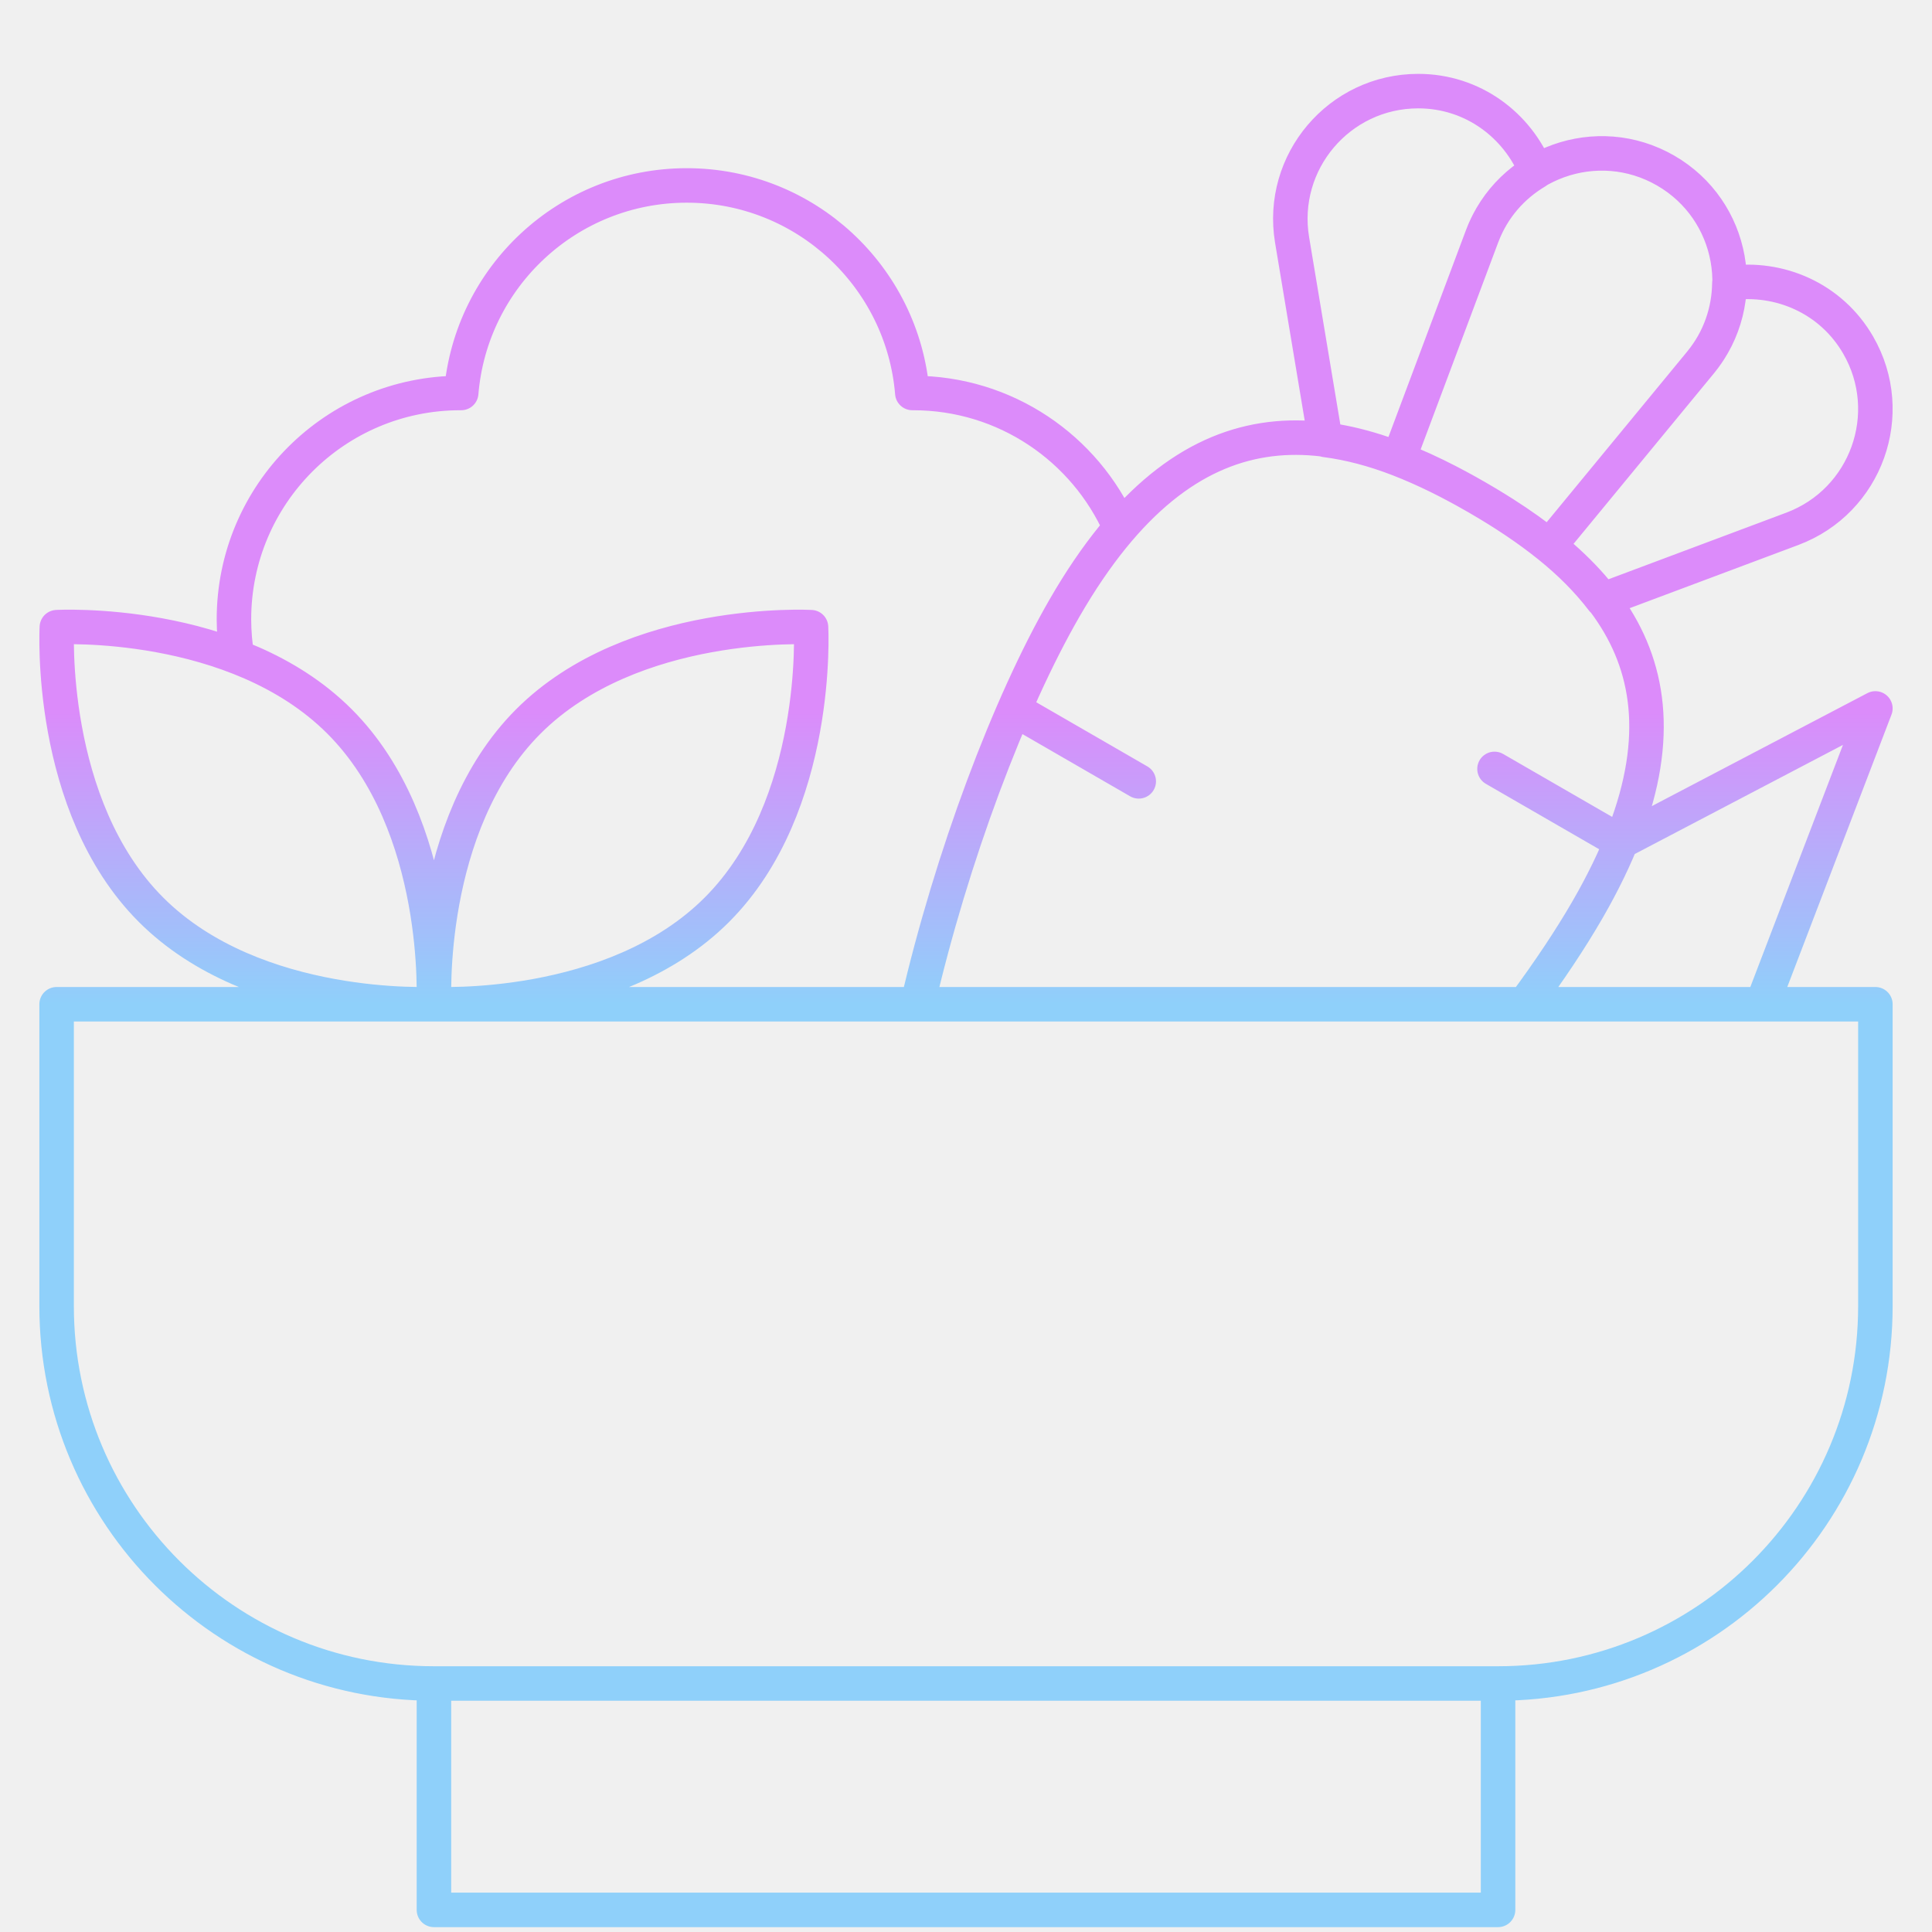
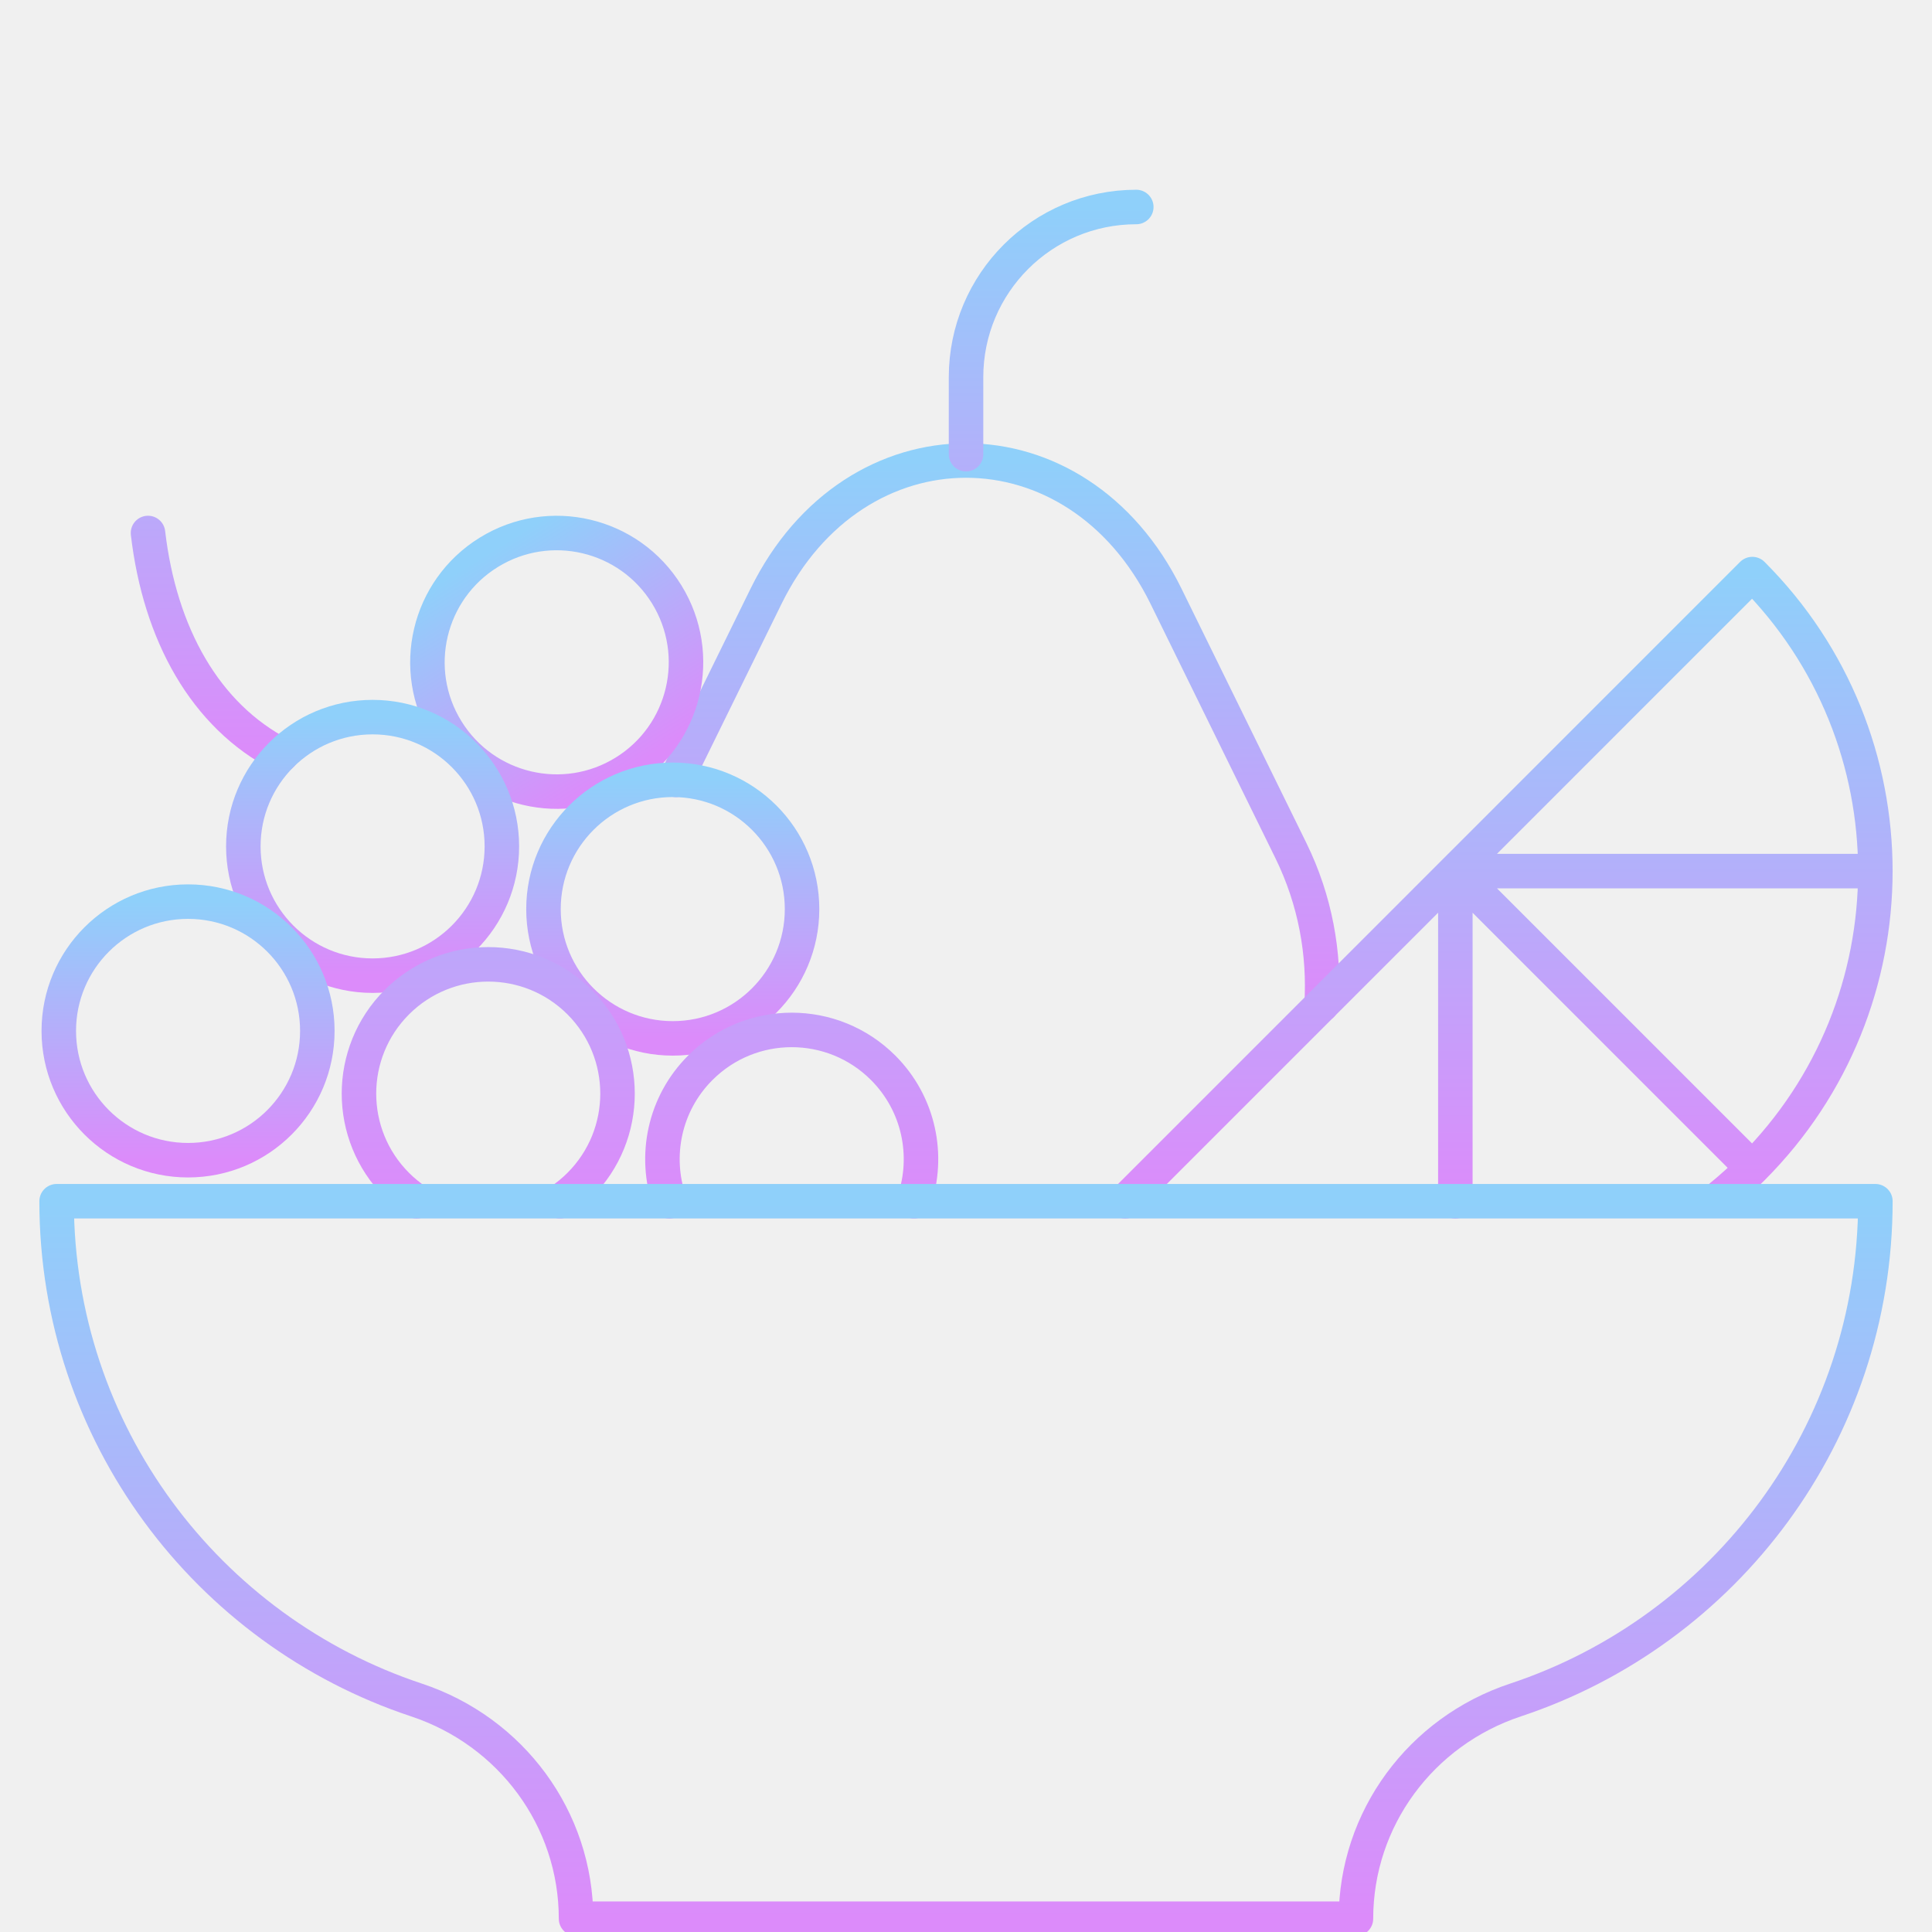
<svg xmlns="http://www.w3.org/2000/svg" width="56" height="56" viewBox="0 0 56 56" fill="none">
-   <mask id="mask0_376_7272" style="mask-type:luminance" maskUnits="userSpaceOnUse" x="0" y="0" width="56" height="56">
-     <path d="M55.5 55.5V0.5H0.5V55.5H55.5Z" fill="white" stroke="white" />
-   </mask>
-   <g mask="url(#mask0_376_7272)">
-     <path d="M43.422 48.797H12.578M43.422 48.797V55.359H12.578V48.797M43.422 48.797C49.462 48.797 54.359 43.9 54.359 37.859V29.109H1.641V37.859C1.641 43.9 6.537 48.797 12.578 48.797M49.289 10.509L44.908 15.83M49.289 10.509C49.85 9.828 50.117 9.015 50.127 8.208C51.566 8.004 53.071 8.636 53.861 10.004C55.006 11.987 54.096 14.524 51.952 15.328L46.45 17.389C46.02 16.826 45.502 16.308 44.908 15.83M49.289 10.509C50.744 8.741 50.264 6.089 48.28 4.944C46.297 3.799 43.76 4.709 42.957 6.853M44.908 15.83C44.278 15.322 43.572 14.855 42.812 14.416M40.539 13.307C41.293 13.599 42.052 13.977 42.812 14.416M40.539 13.307L42.957 6.853M40.539 13.307C39.827 13.032 39.12 12.842 38.418 12.752L37.452 6.956C37.076 4.697 38.818 2.641 41.108 2.641C42.688 2.641 43.987 3.628 44.53 4.976C43.836 5.389 43.266 6.027 42.957 6.853M42.812 14.416C46.997 16.832 49.639 20.091 46.014 26.369C45.525 27.216 44.906 28.144 44.193 29.109H26.595C27.586 24.833 29.251 20.404 30.859 17.619C34.483 11.341 38.627 12 42.812 14.416ZM43.319 22.287L46.981 24.401L54.359 20.534L51.078 29.109M29.399 20.564L33.007 22.648M6.873 19.04C6.812 18.681 6.782 18.317 6.781 17.953C6.781 14.329 9.719 11.391 13.344 11.391C13.352 11.391 13.36 11.391 13.368 11.391C13.646 8.023 16.466 5.375 19.906 5.375C23.346 5.375 26.166 8.023 26.444 11.391C26.453 11.391 26.46 11.391 26.469 11.391C29.15 11.391 31.454 12.999 32.473 15.304M20.778 26.371C17.761 29.388 12.585 29.102 12.585 29.102C12.585 29.102 12.3 23.926 15.316 20.91C18.332 17.894 23.508 18.179 23.508 18.179C23.508 18.179 23.794 23.355 20.778 26.371ZM9.84 20.91C12.857 23.926 12.571 29.102 12.571 29.102C12.571 29.102 7.395 29.387 4.379 26.371C1.362 23.355 1.648 18.179 1.648 18.179C1.648 18.179 6.824 17.893 9.84 20.91Z" stroke="url(#paint0_linear_376_7272)" stroke-miterlimit="10" stroke-linecap="round" stroke-linejoin="round" />
+   <g clip-path="url(#clip0_1264_4560)">
+     <path d="M19.59 22.605L20.393 20.97L22.203 17.285C24.779 12.036 31.222 12.036 33.799 17.285L35.608 20.97L37.417 24.654C38.127 26.1 38.397 27.646 38.307 29.127" stroke="url(#paint0_linear_1264_4560)" stroke-miterlimit="10" stroke-linecap="round" stroke-linejoin="round" />
+     <path d="M28.001 13.165V10.935C28.001 8.209 30.21 6 32.936 6M8.151 21.883C5.943 20.745 4.632 18.374 4.29 15.449" stroke="url(#paint1_linear_1264_4560)" stroke-miterlimit="10" stroke-linecap="round" stroke-linejoin="round" />
+     <path d="M18.106 22.385C19.867 21.297 20.412 18.988 19.324 17.227C18.236 15.467 15.927 14.922 14.167 16.01C12.406 17.098 11.861 19.407 12.949 21.167C14.037 22.928 16.346 23.473 18.106 22.385Z" stroke="url(#paint2_linear_1264_4560)" stroke-miterlimit="10" stroke-linecap="round" stroke-linejoin="round" />
+     <path d="M10.8 28.28C12.869 28.28 14.547 26.602 14.547 24.533C14.547 22.463 12.869 20.786 10.8 20.786C8.73 20.786 7.053 22.463 7.053 24.533C7.053 26.602 8.73 28.28 10.8 28.28Z" stroke="url(#paint3_linear_1264_4560)" stroke-miterlimit="10" stroke-linecap="round" stroke-linejoin="round" />
+     <path d="M5.451 33.629C7.521 33.629 9.198 31.951 9.198 29.881C9.198 27.812 7.521 26.134 5.451 26.134C3.382 26.134 1.704 27.812 1.704 29.881C1.704 31.951 3.382 33.629 5.451 33.629Z" stroke="url(#paint4_linear_1264_4560)" stroke-miterlimit="10" stroke-linecap="round" stroke-linejoin="round" />
+     <path d="M19.501 30.098C21.57 30.098 23.248 28.42 23.248 26.351C23.248 24.281 21.57 22.603 19.501 22.603C17.431 22.603 15.753 24.281 15.753 26.351C15.753 28.42 17.431 30.098 19.501 30.098Z" stroke="url(#paint5_linear_1264_4560)" stroke-miterlimit="10" stroke-linecap="round" stroke-linejoin="round" />
+     <path d="M12.075 34.819C11.869 34.681 11.677 34.524 11.502 34.349C10.039 32.885 10.039 30.513 11.502 29.049C12.966 27.586 15.338 27.586 16.802 29.049C18.265 30.513 18.265 32.885 16.802 34.349C16.627 34.524 16.435 34.681 16.23 34.818M19.404 34.819C18.954 33.508 19.252 31.996 20.299 30.95C21.762 29.487 24.134 29.487 25.598 30.95C26.644 31.996 26.942 33.507 26.493 34.818M32.614 34.819L50.792 16.64C55.547 21.395 55.547 29.103 50.792 33.858C50.498 34.152 50.19 34.431 49.868 34.693M54.358 25.249H42.184M42.184 25.249V34.819M42.184 25.249L50.792 33.858" stroke="url(#paint6_linear_1264_4560)" stroke-miterlimit="10" stroke-linecap="round" stroke-linejoin="round" />
+     <path d="M1.641 34.818H54.359C54.359 41.553 49.988 47.265 43.928 49.275C41.181 50.186 39.303 52.721 39.303 55.615H16.697C16.697 52.721 14.819 50.186 12.072 49.275C6.012 47.265 1.641 41.553 1.641 34.818Z" stroke="url(#paint7_linear_1264_4560)" stroke-miterlimit="10" stroke-linecap="round" stroke-linejoin="round" />
  </g>
  <defs>
-     <linearGradient id="paint0_linear_376_7272" x1="50.67" y1="29.11" x2="50.67" y2="20.534" gradientUnits="userSpaceOnUse">
+     <linearGradient id="paint0_linear_1264_4560" x1="28.957" y1="13.348" x2="28.957" y2="29.127" gradientUnits="userSpaceOnUse">
      <stop stop-color="#8FD0FA" />
      <stop offset="1" stop-color="#DC8BFA" />
    </linearGradient>
+     <linearGradient id="paint1_linear_1264_4560" x1="18.613" y1="6" x2="18.613" y2="21.883" gradientUnits="userSpaceOnUse">
+       <stop stop-color="#8FD0FA" />
+       <stop offset="1" stop-color="#DC8BFA" />
+     </linearGradient>
+     <linearGradient id="paint2_linear_1264_4560" x1="14.167" y1="16.01" x2="18.106" y2="22.385" gradientUnits="userSpaceOnUse">
+       <stop stop-color="#8FD0FA" />
+       <stop offset="1" stop-color="#DC8BFA" />
+     </linearGradient>
+     <linearGradient id="paint3_linear_1264_4560" x1="10.8" y1="20.786" x2="10.8" y2="28.28" gradientUnits="userSpaceOnUse">
+       <stop stop-color="#8FD0FA" />
+       <stop offset="1" stop-color="#DC8BFA" />
+     </linearGradient>
+     <linearGradient id="paint4_linear_1264_4560" x1="5.451" y1="26.134" x2="5.451" y2="33.629" gradientUnits="userSpaceOnUse">
+       <stop stop-color="#8FD0FA" />
+       <stop offset="1" stop-color="#DC8BFA" />
+     </linearGradient>
+     <linearGradient id="paint5_linear_1264_4560" x1="19.501" y1="22.603" x2="19.501" y2="30.098" gradientUnits="userSpaceOnUse">
+       <stop stop-color="#8FD0FA" />
+       <stop offset="1" stop-color="#DC8BFA" />
+     </linearGradient>
+     <linearGradient id="paint6_linear_1264_4560" x1="32.382" y1="16.64" x2="32.382" y2="34.819" gradientUnits="userSpaceOnUse">
+       <stop stop-color="#8FD0FA" />
+       <stop offset="1" stop-color="#DC8BFA" />
+     </linearGradient>
+     <linearGradient id="paint7_linear_1264_4560" x1="28" y1="34.818" x2="28" y2="55.615" gradientUnits="userSpaceOnUse">
+       <stop stop-color="#8FD0FA" />
+       <stop offset="1" stop-color="#DC8BFA" />
+     </linearGradient>
+     <clipPath id="clip0_1264_4560">
+       <rect width="56" height="56" fill="white" />
+     </clipPath>
  </defs>
</svg>
